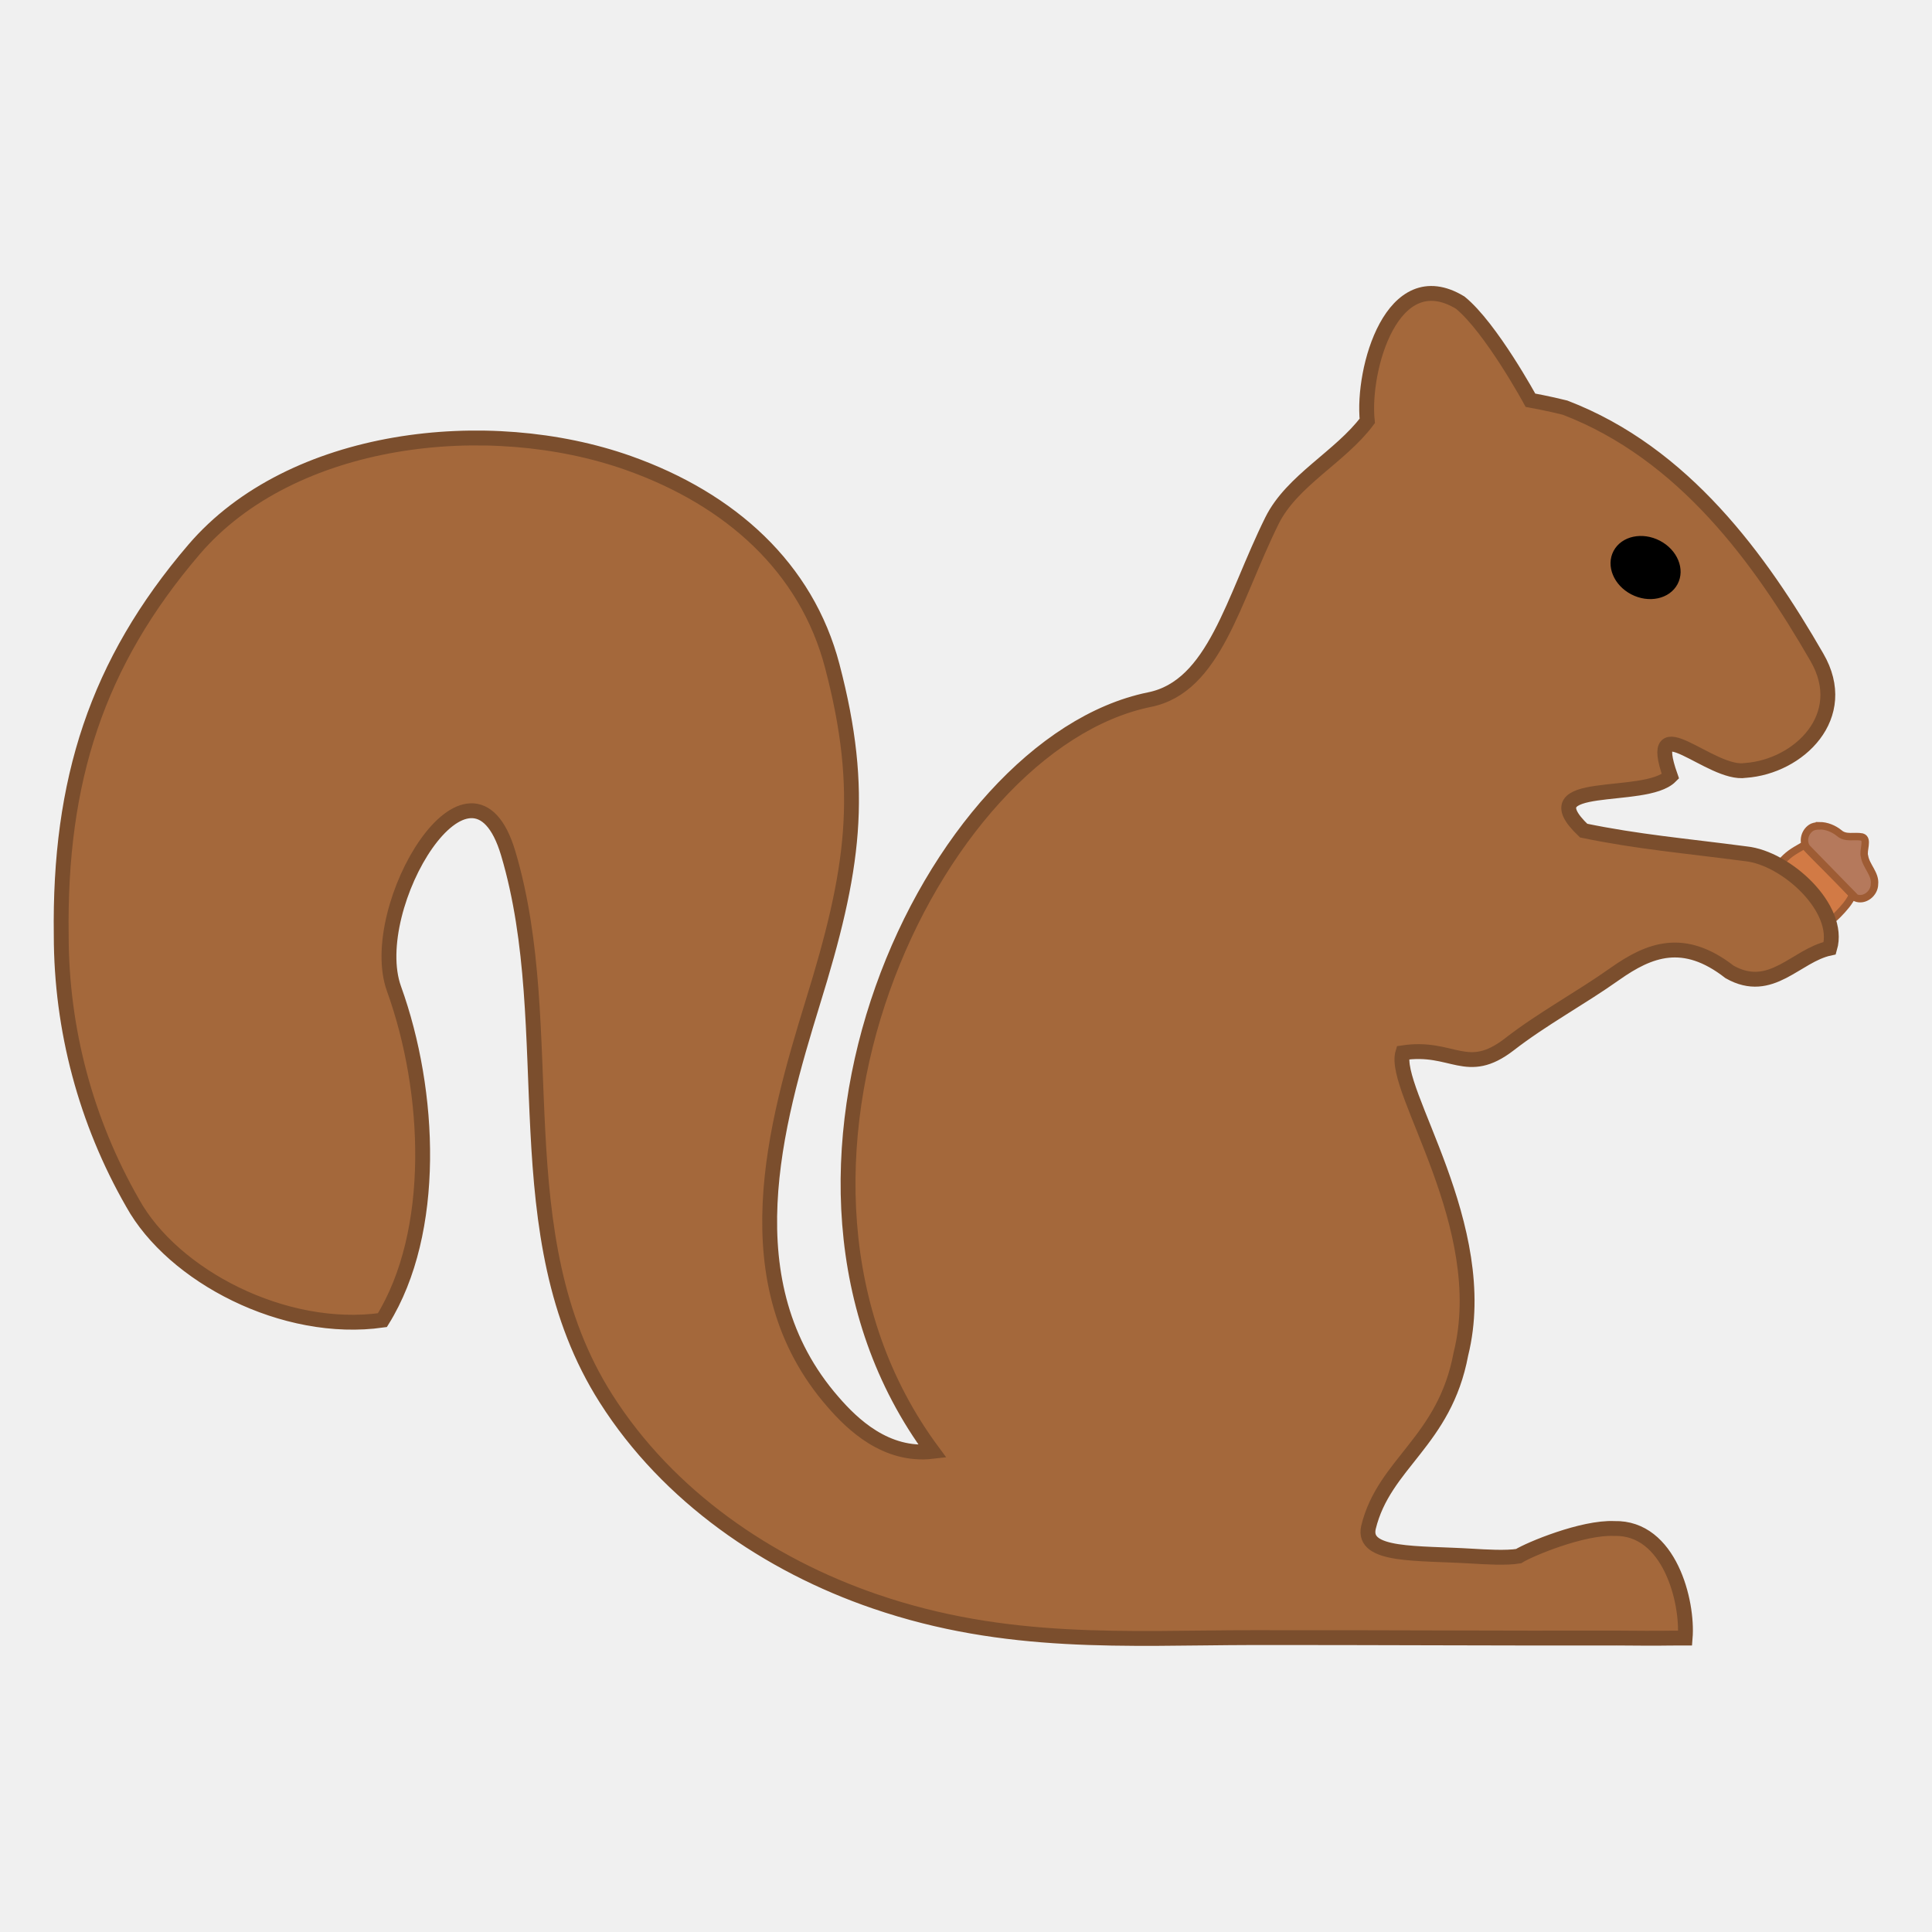
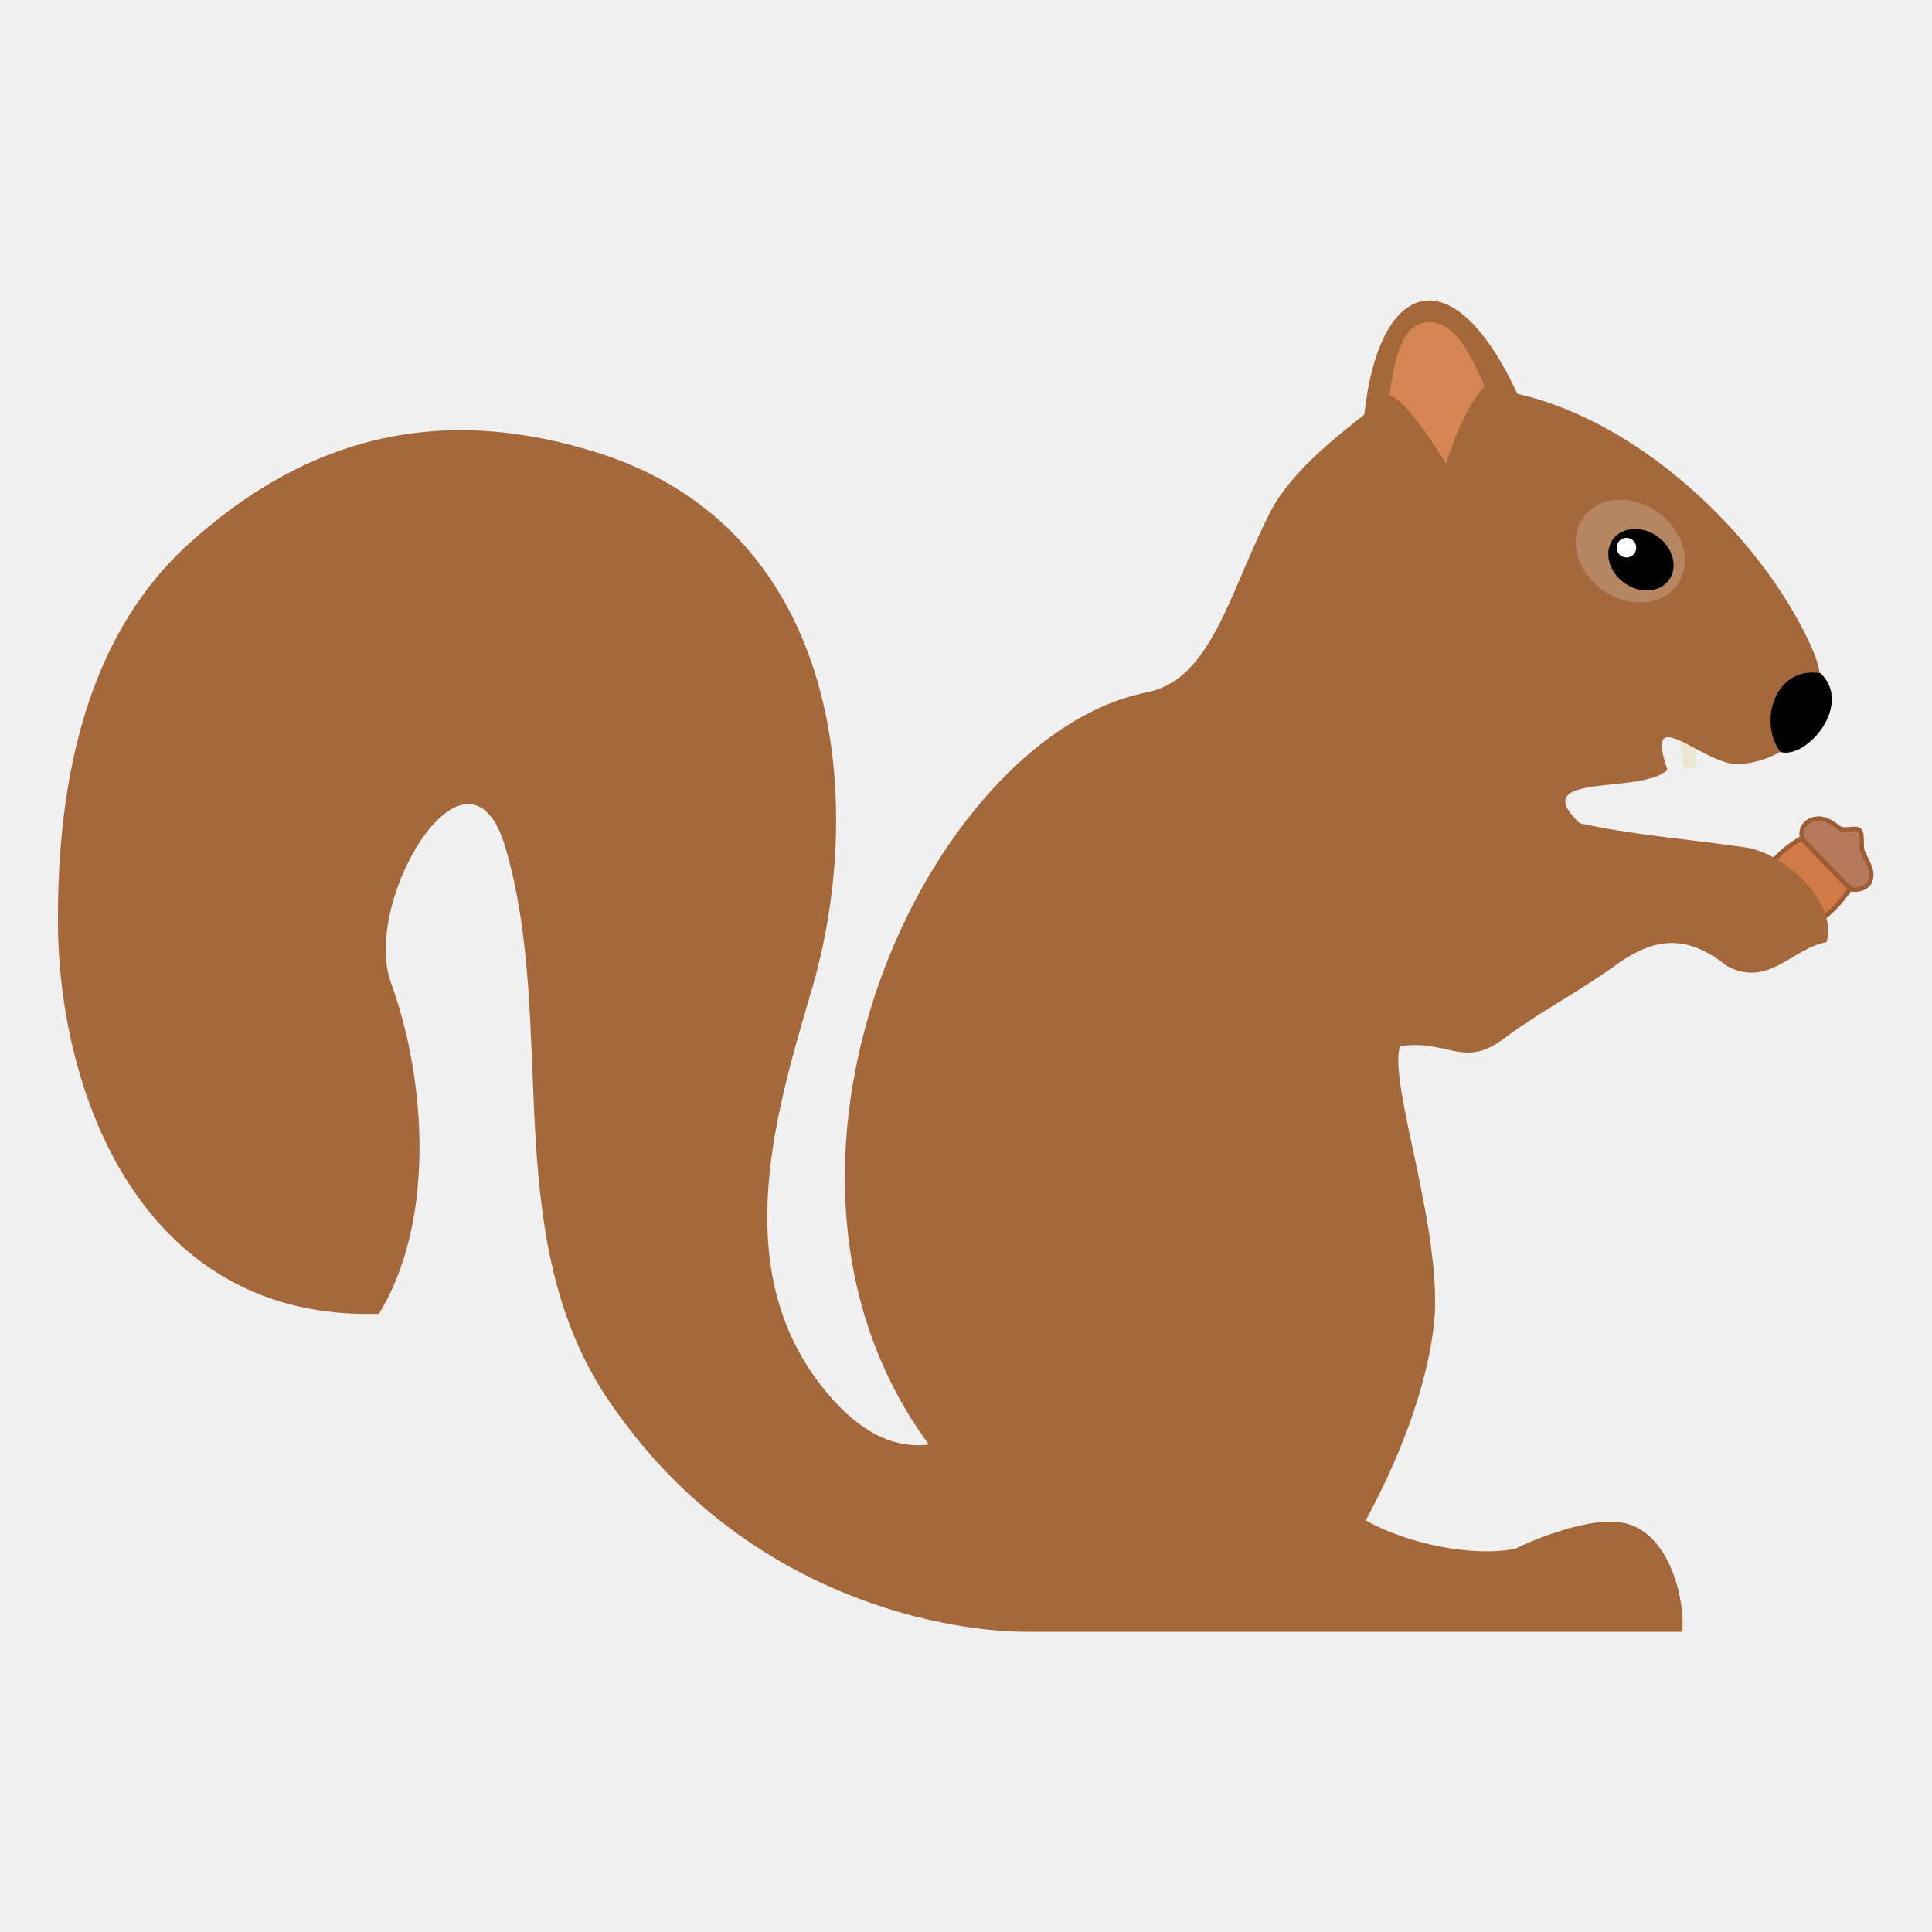
- <svg xmlns="http://www.w3.org/2000/svg" width="1300" height="1300">
-   <path fill="#d27a45" stroke="#9e5c34" stroke-width="5" d="M1246.6 602.1c-11.7-12.8-22-21.8-32.6-33.4-8.8 5.1-10.3 5.9-16.2 12.2a66.5 66.5 0 0 0-12.4 20.5c-1.5 5-2.1 9.8-.3 14.6-3.9 15.8.6 15.8 12.8 13.3 7.7 2.3 16 .6 23-2.9a53.4 53.4 0 0 0 15.7-11c4-4.1 7.8-8.3 10-13.3z" />
-   <path fill="#b5795c" stroke="#9e5c34" stroke-width="5" d="M1224.3 555.7c-1.6 0-3.2.2-4.7.8-5 2.4-7.3 9.7-3.6 14.2l32.6 33.4c6 2.5 12.7-3 12.7-9.2.8-6.8-5.7-12.2-6.7-18.7-1.3-3.9 2.8-11.7-1.7-13-5-1-11 1.2-15.3-2.6-3.7-3-8.5-5-13.3-5z" />
-   <path fill="#a4683b" stroke="#7b4e2d" stroke-width="10" d="M773.3 470.8c44-8.7 56.3-67.4 82.6-120.5 13.4-27 46-42.9 64.1-67.1-3.6-34.6 16.7-107.3 62.5-79.6 20.7 16.8 47.3 65.7 47.3 65.7s12.2 2.2 23.3 5c80 30.7 131.4 102 169.4 167.9 23.2 39.8-12.3 73.7-48 76.2-23.2 3.8-67.6-44.4-50.5 4-17.2 17.2-96 .8-58.4 36.5 36.8 7.6 67.4 10.1 109.2 15.6 27.1 2.8 64.2 36.7 56.4 63.5-22.8 4.8-39.4 31.8-67.4 16-30.9-24.1-54-15-77 1.2-23.7 16.8-48.6 30-71.3 47.6-28.7 22.1-38 .5-71.6 5.6-7.5 24.8 60.5 116.6 39.1 202.7-11 59-51.7 73.4-62.2 116.7-4.4 19.7 32.7 17 70 19.3 8.5.5 22.6 1.4 31 0 7.3-4.6 43.2-19.6 64.4-18.6 37.3-1 49.7 49.4 47.7 73.7-17.3 0-11.2.3-46.2 0-72.4.2-171.1-.4-245-.3-85.1.2-165.4 6-253.8-24.3-72-24.6-139.4-70.8-181.1-136.5-70-110-30.5-248-65.8-366.8-24.8-83.6-96.6 36.1-76.9 91 25 69.3 29 163.7-7.8 223-66 9.4-141-29.8-168.1-78.9a362.2 362.2 0 0 1-48-180c-1.4-103.9 23.8-183 89.3-259.6 65.8-76.9 198-91.7 292.5-58.2C491.7 336 542.7 382 560 448.1c22.3 85 14.5 137.4-13.2 226.8-24.9 81.2-56 188.6 13.7 268.4 12.8 14.8 35.5 37 67 33.3-137.4-185.6-.9-475.7 145.8-505.8z" />
-   <g transform="translate(0 162.7)">
-     <ellipse cx="1080.4" cy="-316.2" stroke="#000" stroke-width="2.5" rx="23" ry="19.2" transform="matrix(.8873 .46119 -.47004 .88264 0 0)" />
+ <svg xmlns="http://www.w3.org/2000/svg" width="1300" height="1300" version="1">
+   <g stroke="#9e5c34" stroke-width="5">
+     <path d="M1245 598l-33-34c-13 8-23 17-29 33-1 5-2 10 0 15-4 15 1 15 13 13 7 2 16 0 23-3 12-6 18-13 26-24z" fill="#d27a45" stroke-width="3" />
+     <path d="M1222 551c-9 1-12 10-8 15l31 32c5 2 14-1 14-8 1-6-4-12-6-18-1-4 1-13-3-14-5-1-10 2-14-2-4-3-9-6-14-5z" fill="#b5795c" stroke-width="3" />
+     <path d="M1132 478s-4 38 3 39 6-2 6-2l1-30z" fill="#ede6d2" stroke="none" />
  </g>
+   <path d="M771 466c44-8 56-67 83-120 13-27 45-52 64-67 10-92 60-107 103-14 88 20 169 103 199 173 17 39-12 73-48 76-23 4-67-45-50 4-17 17-96 1-59 36 37 8 68 10 110 16 27 3 64 37 56 64-23 4-39 31-67 16-31-25-54-16-77 1-24 17-49 30-72 47-28 22-38 1-71 6-8 25 29 124 23 186-5 46-25 94-46 133 28 16 73 25 101 19 7-4 43-19 64-18 37-1 50 49 48 74H691c-59 0-197-26-285-161-70-110-31-248-66-367-25-84-97 36-77 91 25 69 29 163-8 223C99 889 41 742 39 625c-1-104 21-199 89-260 69-62 156-97 272-61 170 52 183 242 145 366-24 82-56 189 13 269 13 15 36 37 67 33-137-186 0-476 146-506z" fill="#a4683b" />
+   <path d="M1225 453c22 21-9 58-27 53-15-20-4-58 27-53z" />
+   <g transform="translate(30 190)">
+     <g transform="matrix(.79901 .60132 -.60927 .79296 19 -212)">
+       <ellipse cx="1070.4" cy="-316.3" rx="38.9" ry="32.1" fill="#fffffe" fill-opacity=".2" />
+       <ellipse cx="1079.6" cy="-316" rx="23.3" ry="19.2" />
+     </g>
+     <circle cx="1064.4" cy="178.5" r="6.6" fill="#fff" />
+   </g>
+   <path d="M935 266c3-19 6-46 24-49 19-3 31 22 40 43 0 0-13 11-26 52-29-47-38-46-38-46z" fill="#d68655" />
</svg>
